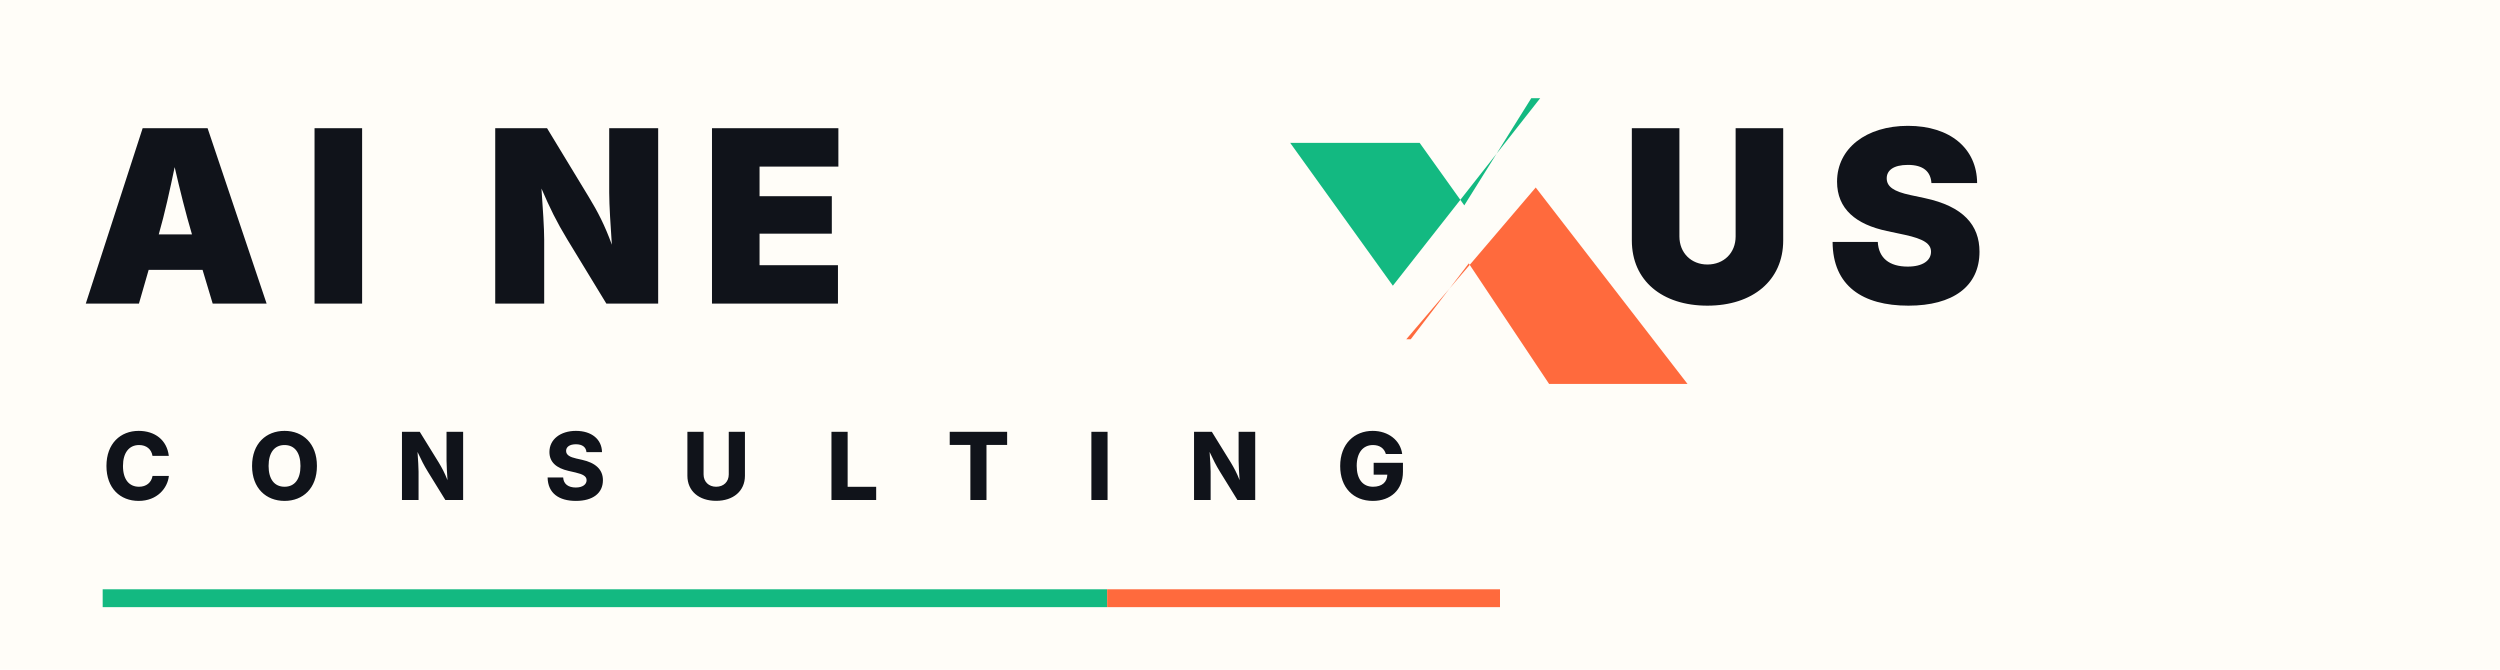
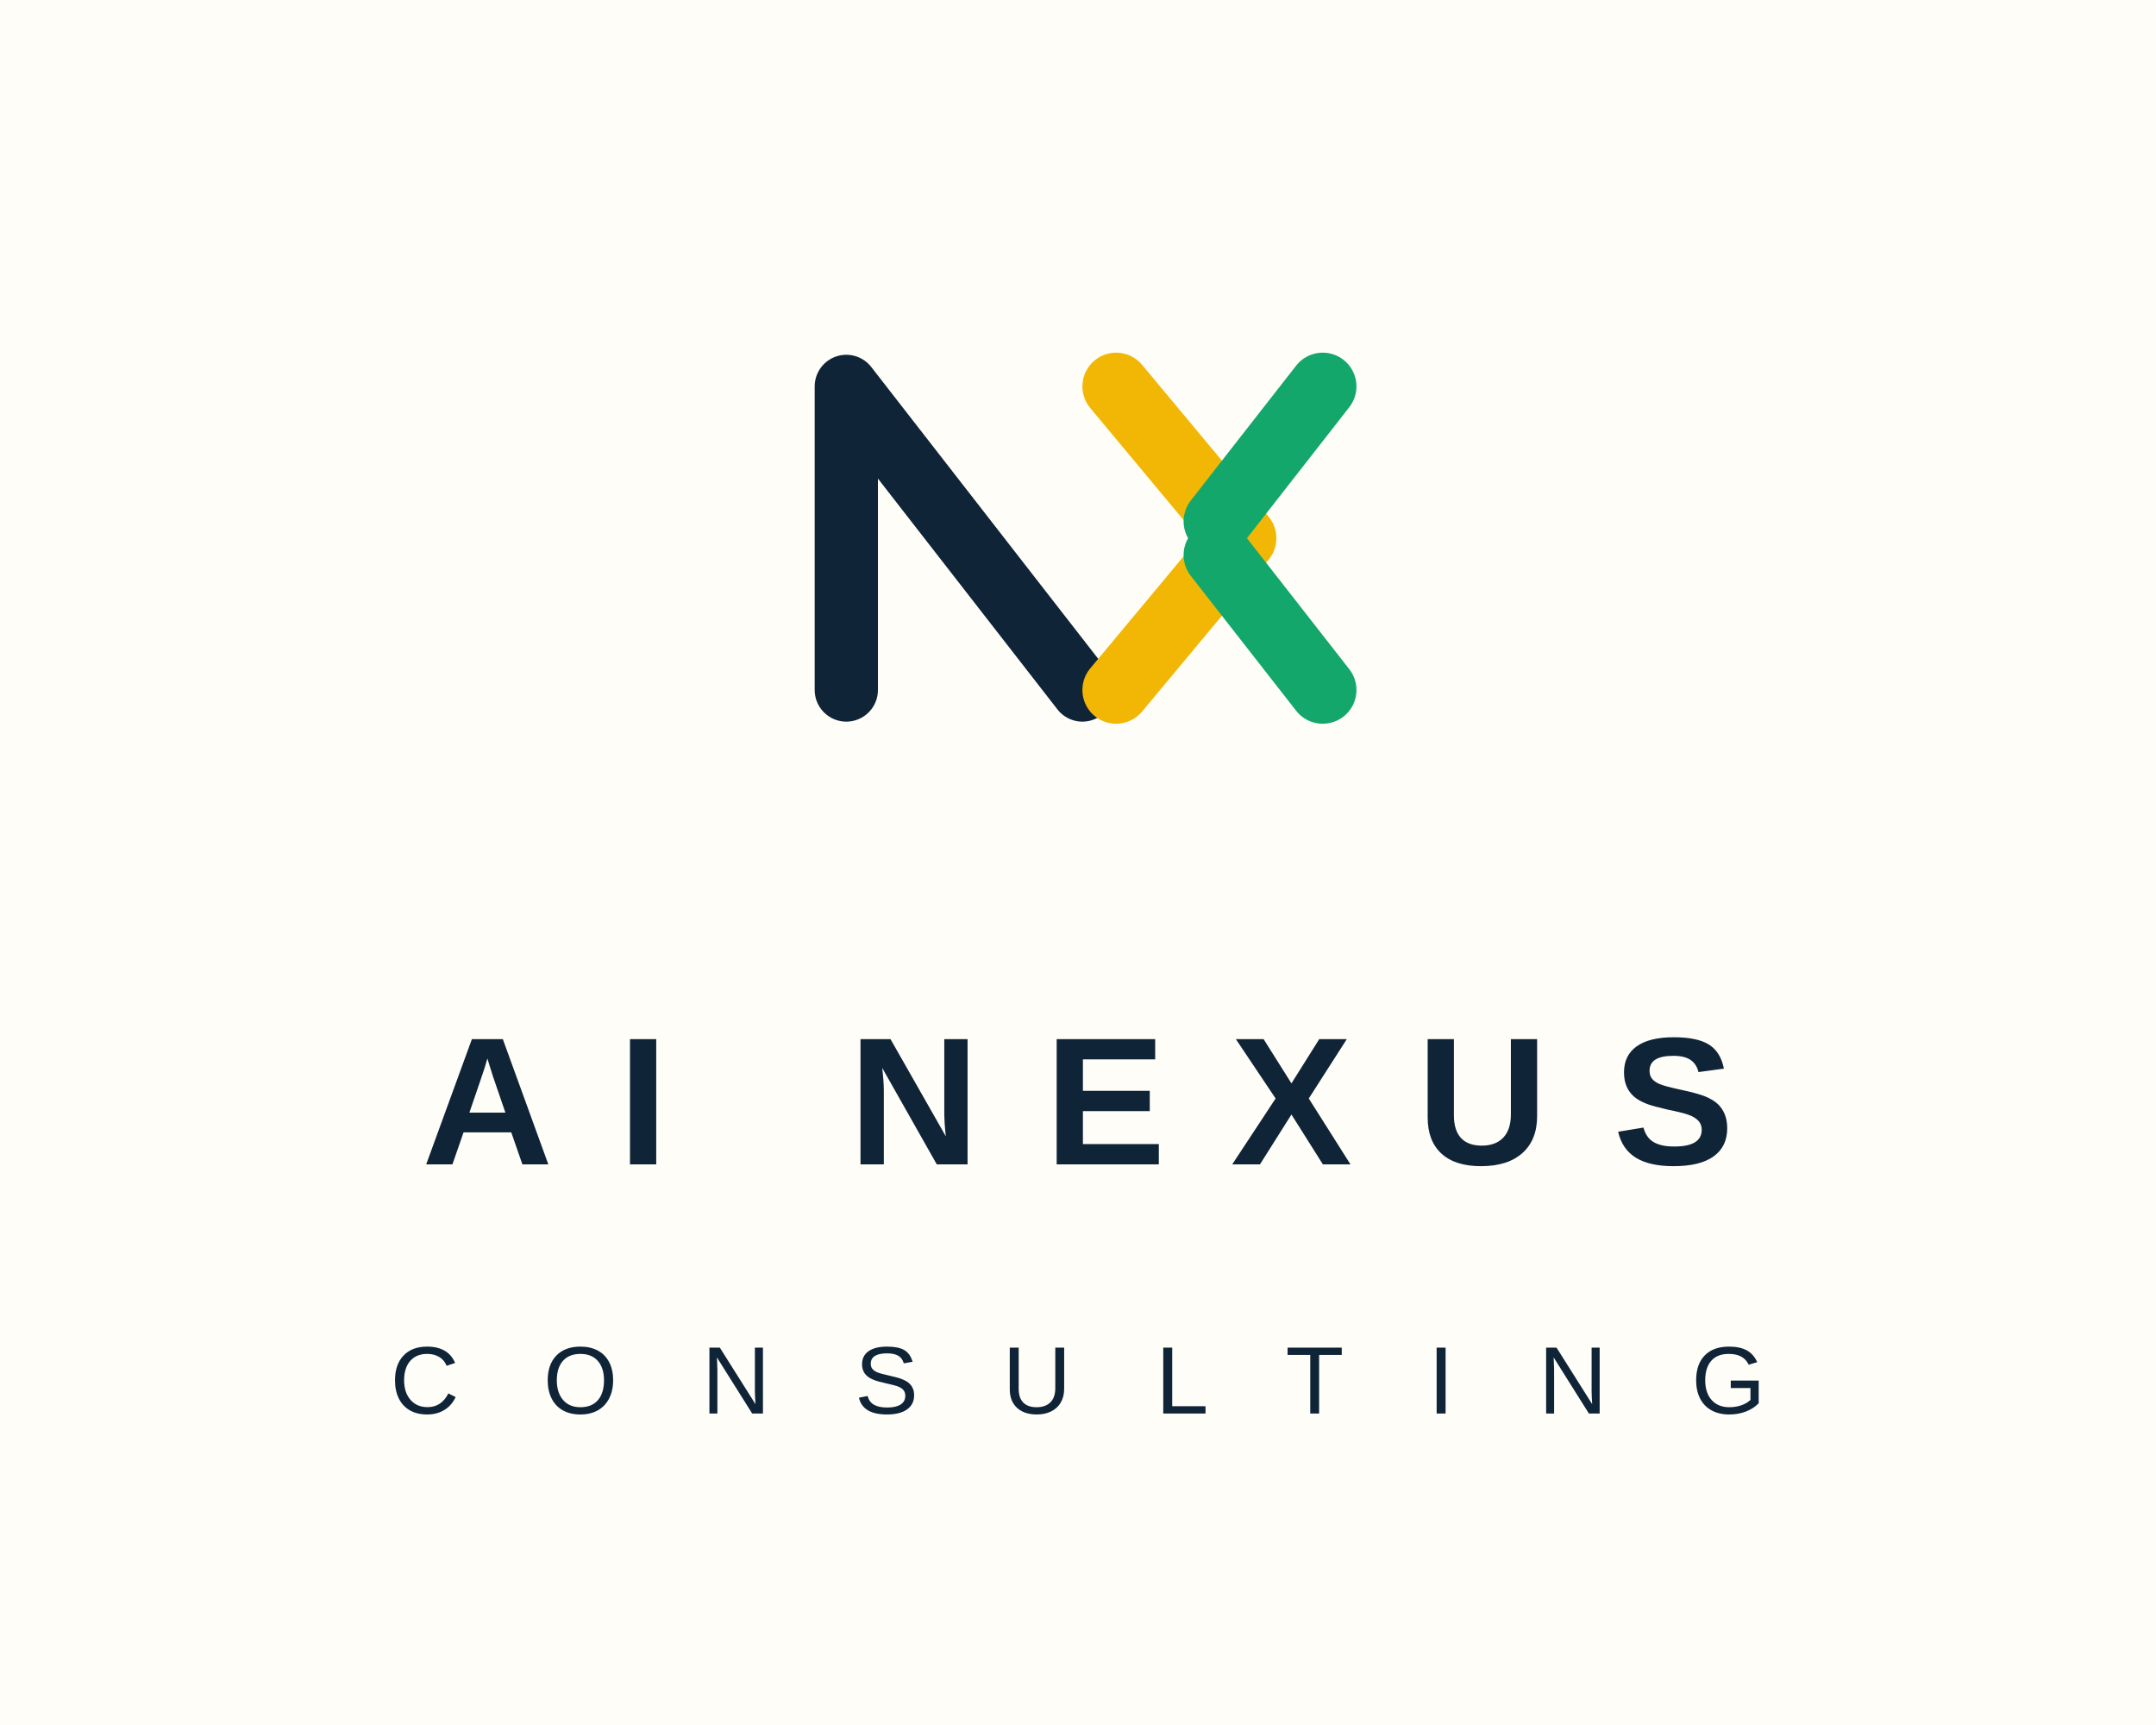
- <svg xmlns="http://www.w3.org/2000/svg" viewBox="0 0 560 150" role="img" aria-labelledby="title">
-   <rect width="560" height="150" fill="#fffdf8" />
-   <text x="18" y="68" fill="#10131a" font-family="Arial Black, Inter, Arial, sans-serif" font-size="54" font-weight="900" letter-spacing="7">AI NE</text>
-   <text x="363" y="68" fill="#10131a" font-family="Arial Black, Inter, Arial, sans-serif" font-size="54" font-weight="900" letter-spacing="7">US</text>
-   <path d="M314 22h31l-33 42-23-32h29l10 14 15-24Z" fill="#13b981" />
-   <path d="M287 76h29l13-17 18 27h31l-34-44-29 34h-28Z" fill="#ff6a3d" />
-   <text x="23" y="112" fill="#10131a" font-family="Inter, Arial, sans-serif" font-size="21" font-weight="800" letter-spacing="17">CONSULTING</text>
-   <rect x="23" y="132" width="225" height="4" fill="#13b981" />
-   <rect x="248" y="132" width="88" height="4" fill="#ff6a3d" />
+ <svg xmlns="http://www.w3.org/2000/svg" viewBox="0 0 900 720" role="img" aria-labelledby="title">
+   <rect width="900" height="720" fill="#fffdf8" />
+   <g transform="translate(304 112) scale(1.76)">
+     <path d="M28 100V28l56 72" fill="none" stroke="#102437" stroke-width="15" stroke-linecap="round" stroke-linejoin="round" />
+     <path d="M92 28l30 36-30 36" fill="none" stroke="#f2b705" stroke-width="16" stroke-linecap="round" stroke-linejoin="round" />
+     <path d="M141 28l-25 32m25 40-25-32" fill="none" stroke="#13a76b" stroke-width="16" stroke-linecap="round" stroke-linejoin="round" />
+   </g>
+   <text x="450" y="486" fill="#102437" font-family="Arial, Helvetica, sans-serif" font-size="76" font-weight="700" letter-spacing="27" text-anchor="middle">AI NEXUS</text>
+   <text x="450" y="590" fill="#102437" font-family="Arial, Helvetica, sans-serif" font-size="40" font-weight="500" letter-spacing="35" text-anchor="middle">CONSULTING</text>
</svg>
